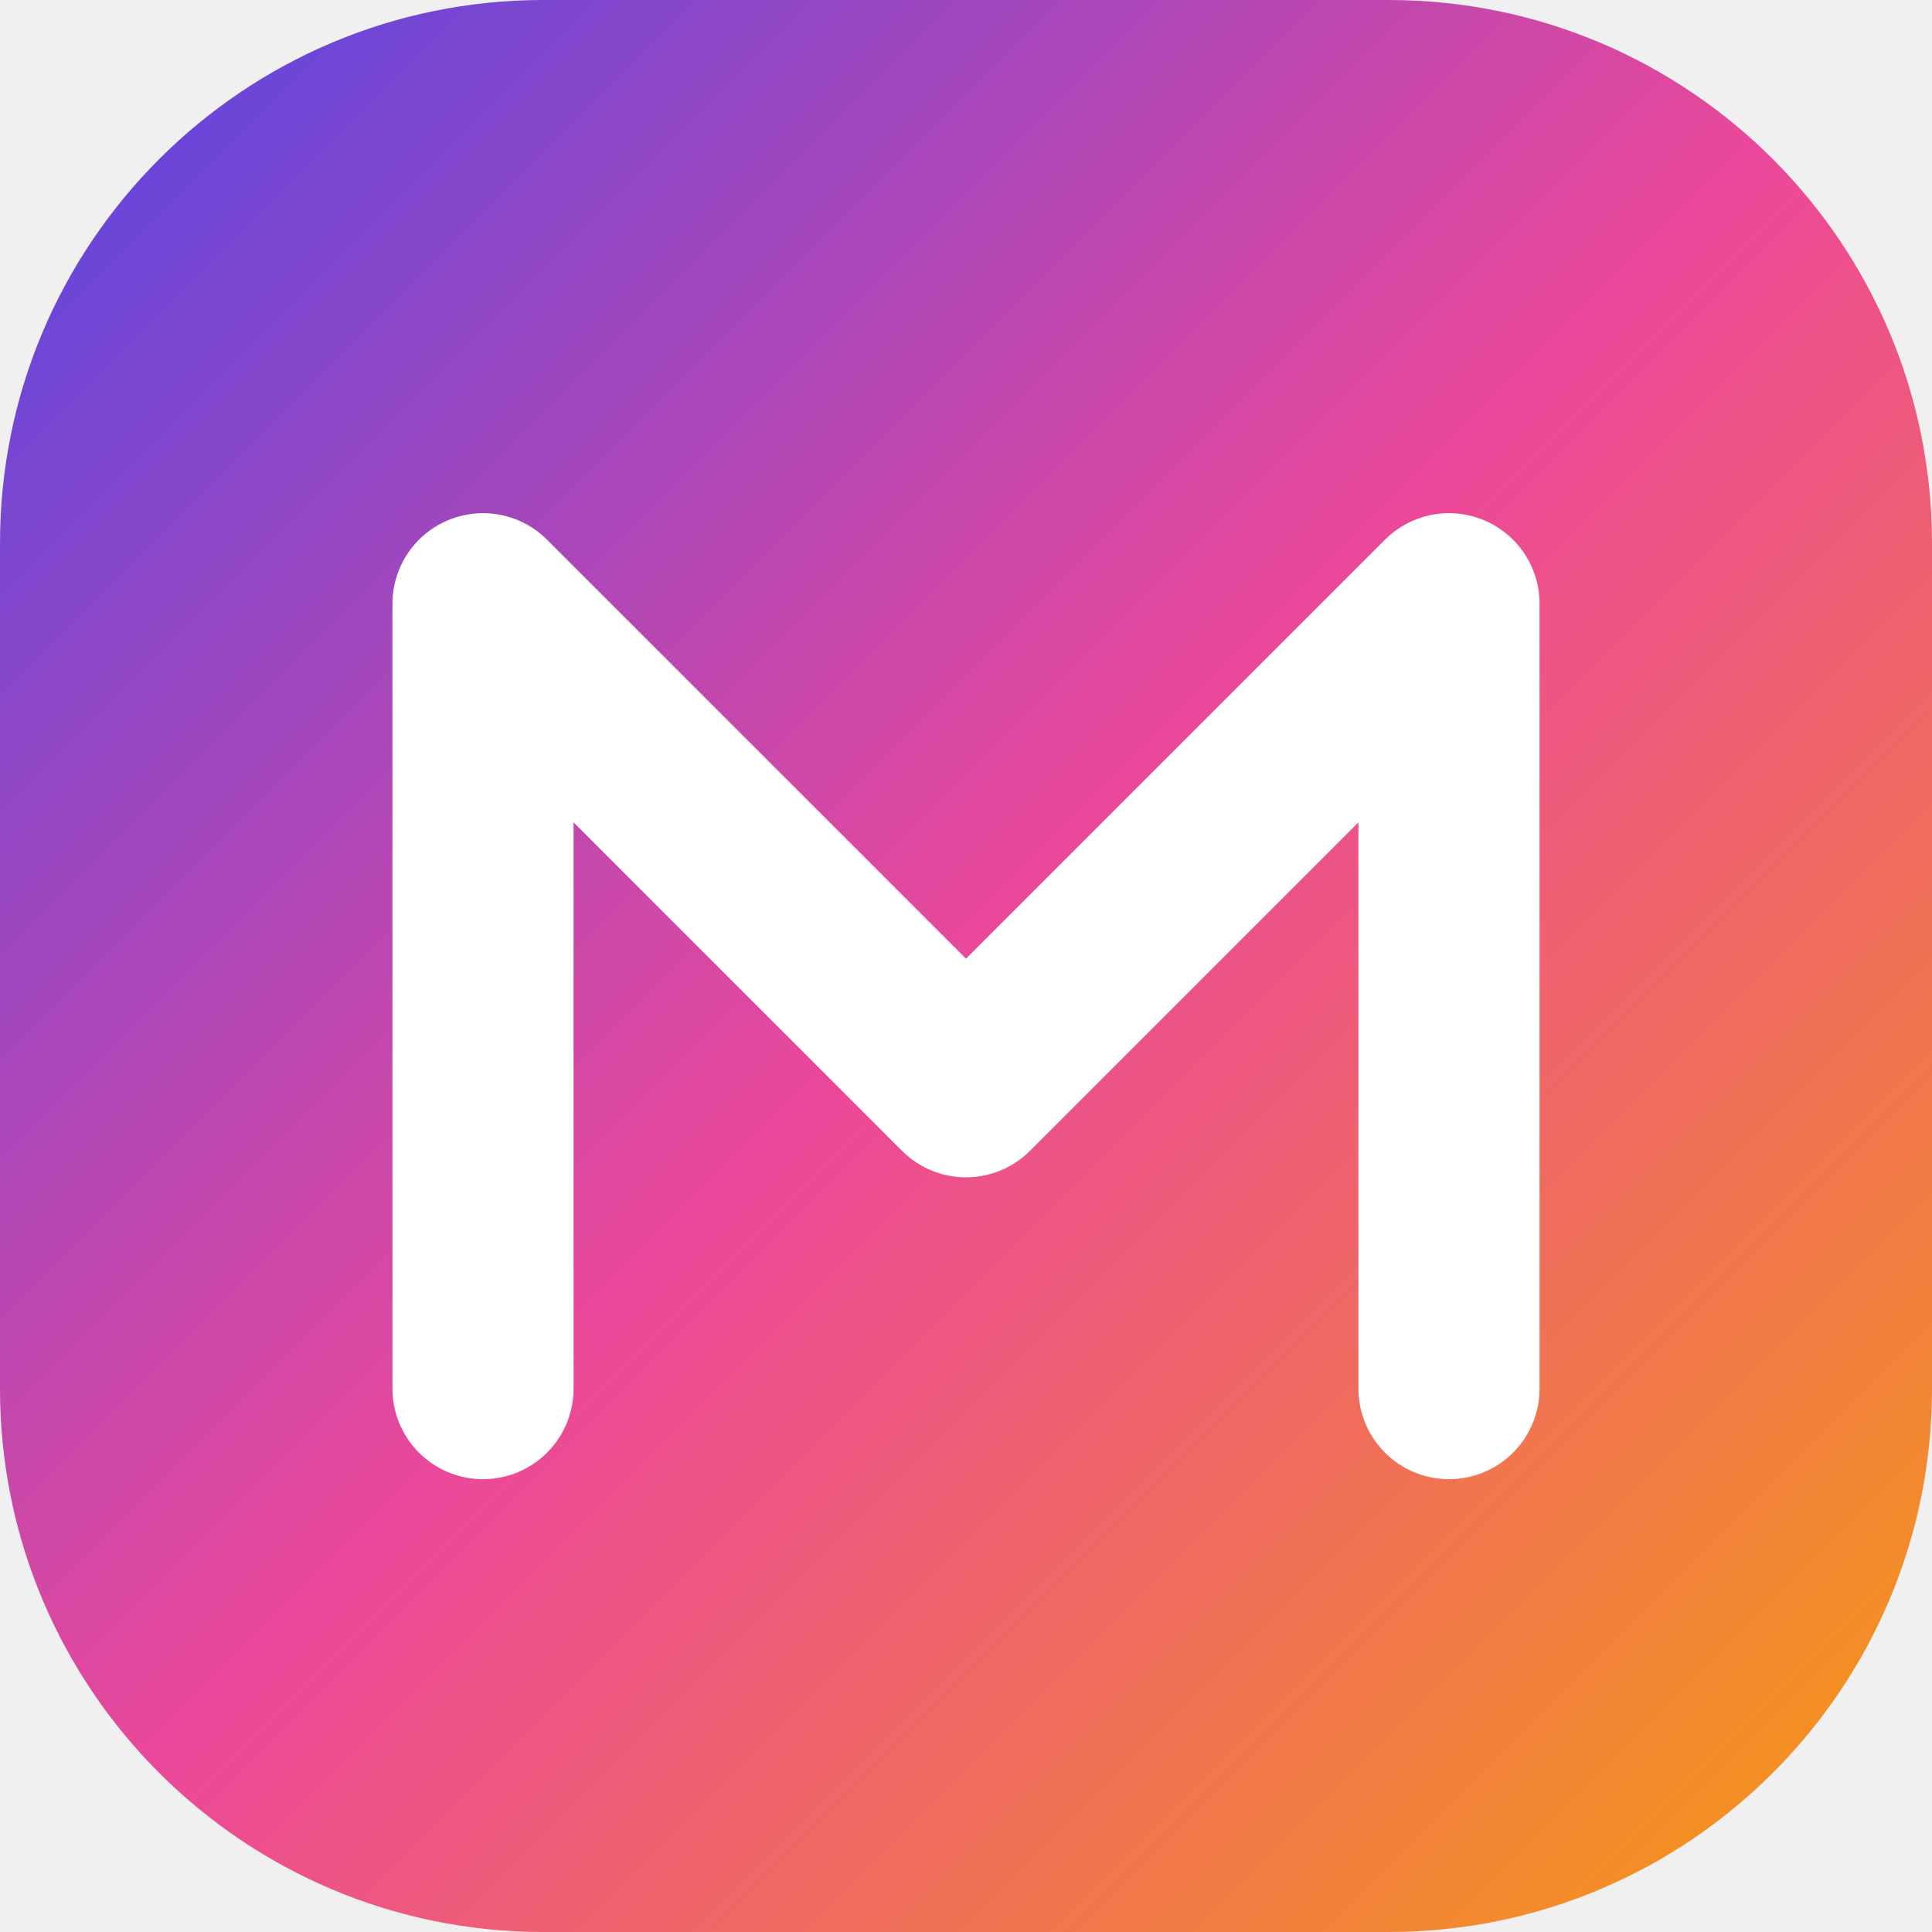
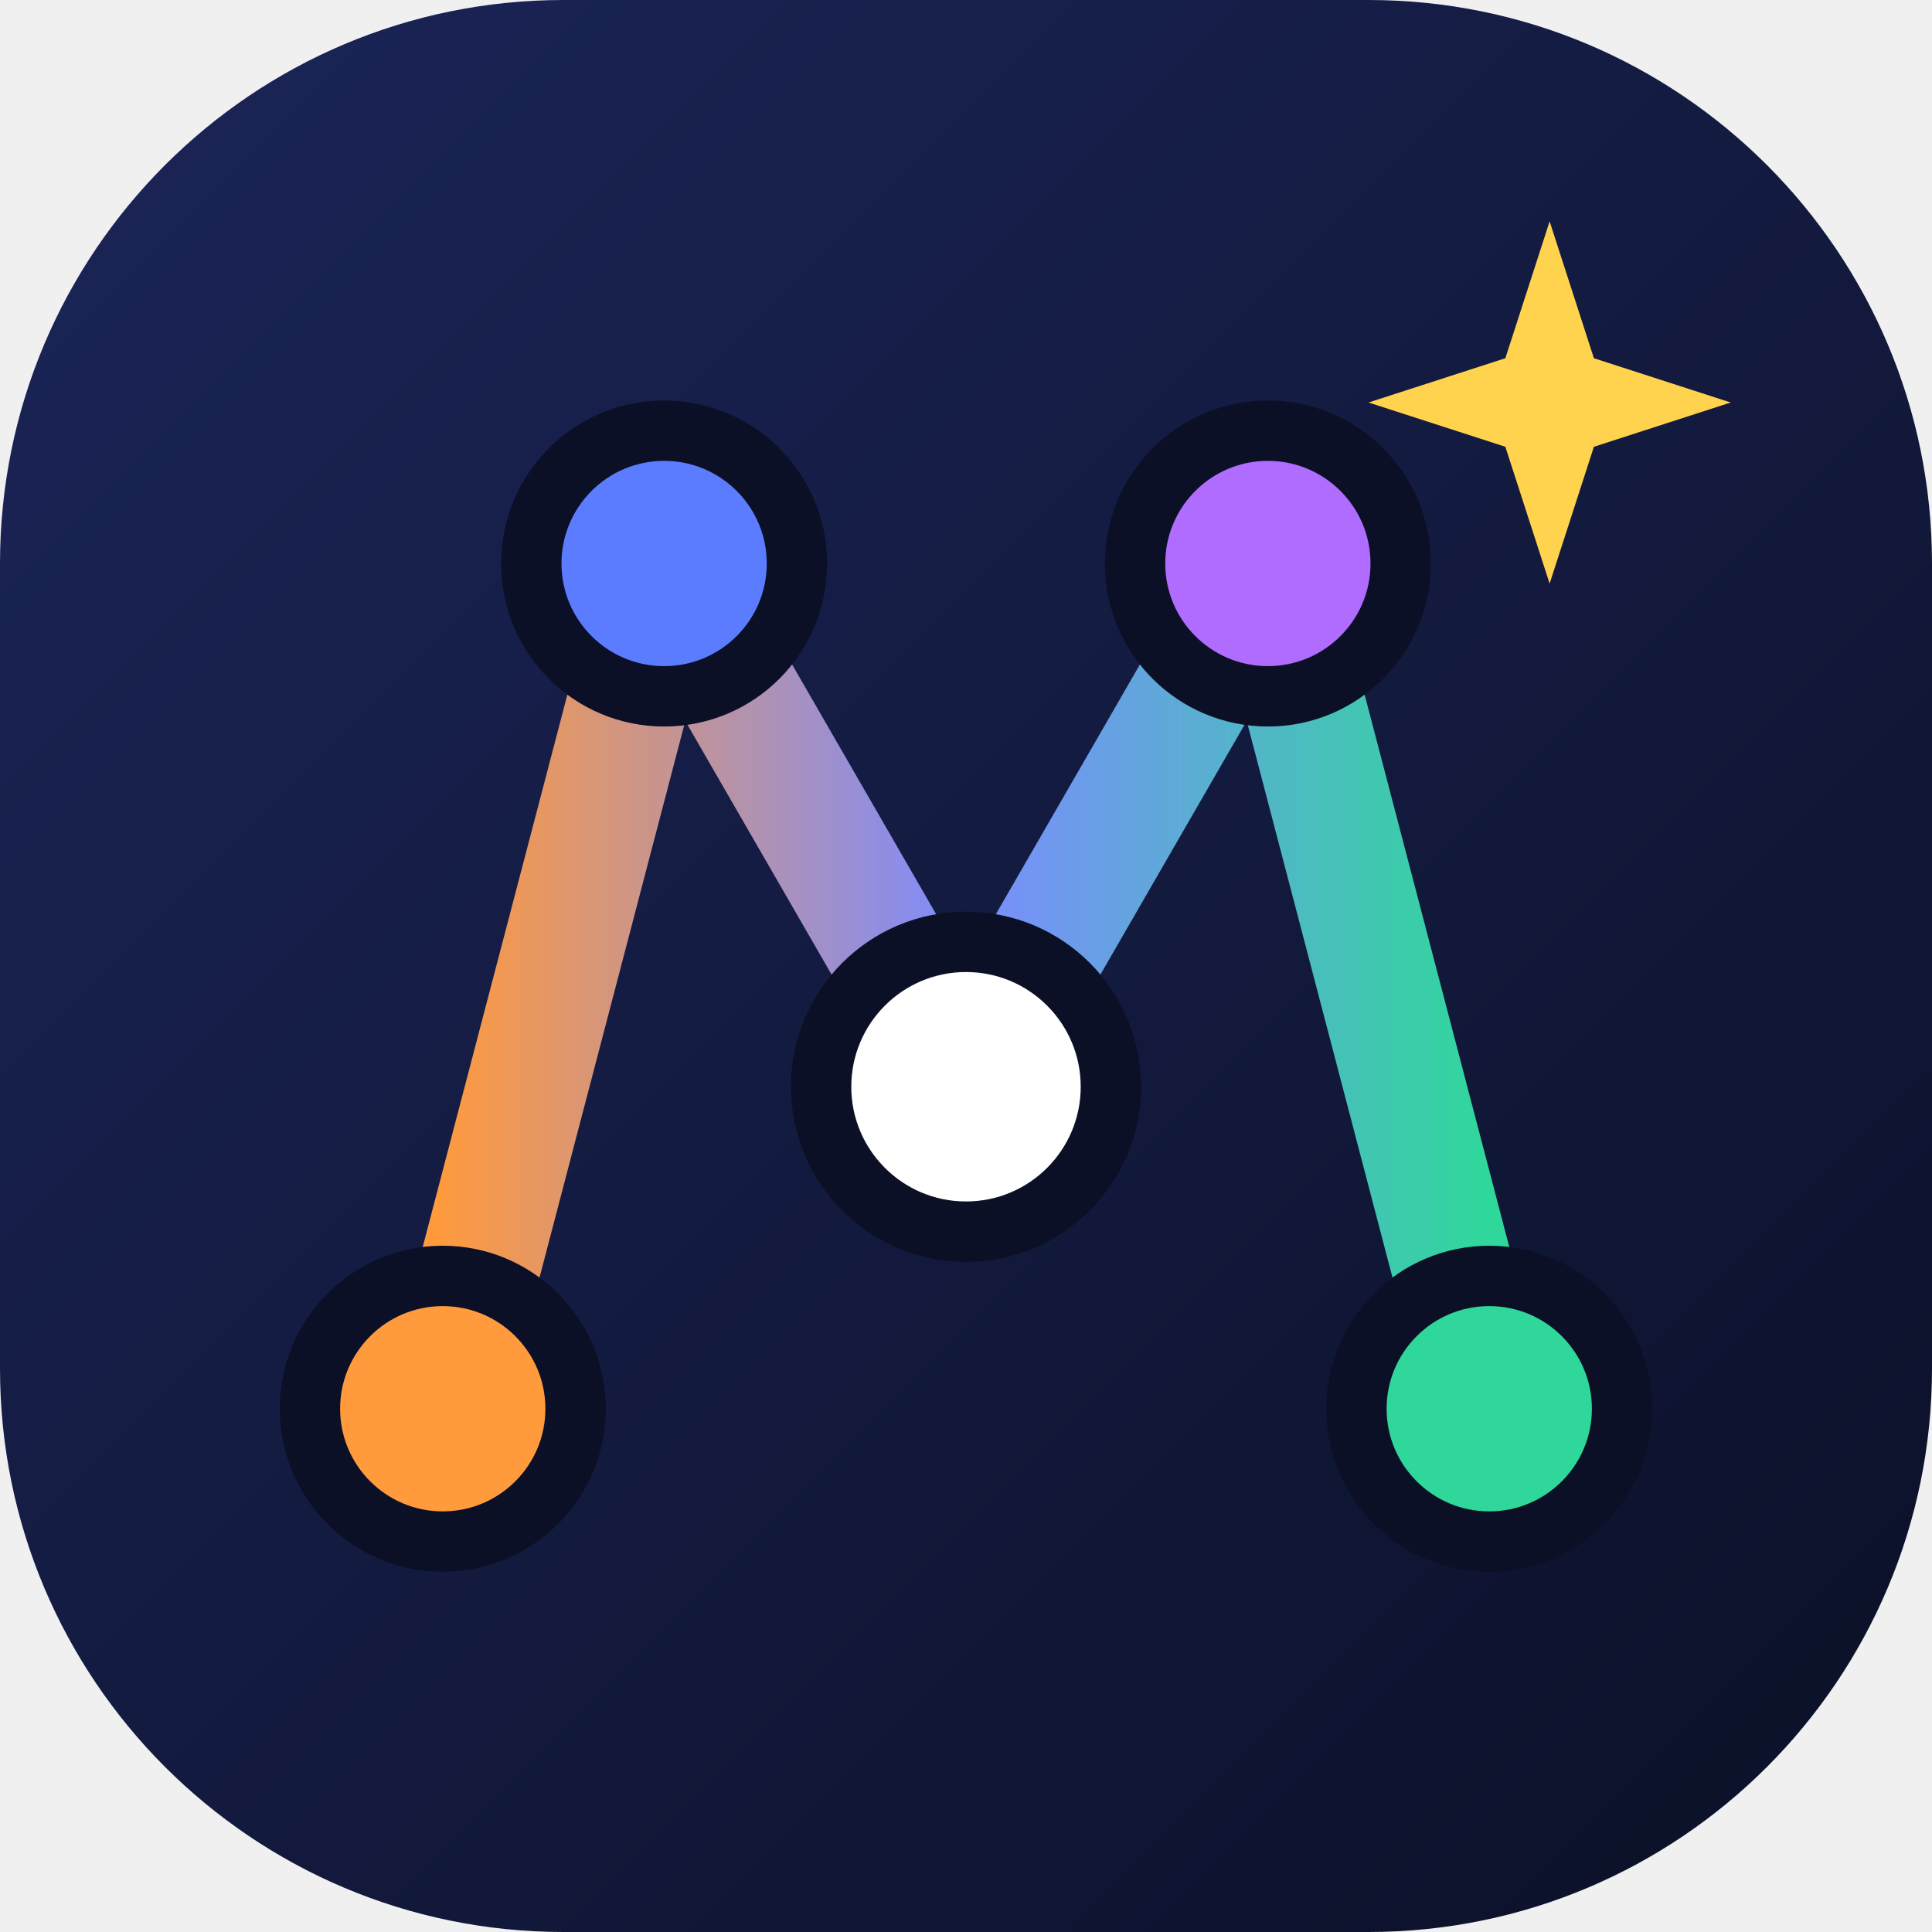
- <svg xmlns="http://www.w3.org/2000/svg" viewBox="0 0 64 64">
+ <svg xmlns="http://www.w3.org/2000/svg" viewBox="0 0 48 48">
  <defs>
-     <linearGradient id="g" x1="0" y1="0" x2="1" y2="1">
-       <stop offset="0" stop-color="#4f46e5" />
-       <stop offset=".5" stop-color="#ec4899" />
-       <stop offset="1" stop-color="#f59e0b" />
+     <linearGradient id="b" x1="0" y1="0" x2="1" y2="1">
+       <stop offset="0" stop-color="#1b2559" />
+       <stop offset="1" stop-color="#0b1026" />
+     </linearGradient>
+     <linearGradient id="l" x1="0" y1="0" x2="1" y2="0">
+       <stop offset="0" stop-color="#ff9a3d" />
+       <stop offset=".5" stop-color="#7c8cff" />
+       <stop offset="1" stop-color="#2fd89a" />
    </linearGradient>
  </defs>
-   <rect width="64" height="64" rx="18" fill="url(#g)" />
-   <path d="M16 46V20l16 16 16-16v26" fill="none" stroke="#fff" stroke-width="6" stroke-linecap="round" stroke-linejoin="round" />
+   <rect width="48" height="48" rx="14" fill="url(#b)" />
+   <path d="M11 35 L16.5 14 L24 27 L31.5 14 L37 35" fill="none" stroke="url(#l)" stroke-width="3" stroke-linecap="round" stroke-linejoin="round" />
+   <circle cx="11" cy="35" r="3.3" fill="#ff9a3d" stroke="#0b1026" stroke-width="1.5" />
+   <circle cx="16.5" cy="14" r="3.3" fill="#5b7cff" stroke="#0b1026" stroke-width="1.5" />
+   <circle cx="24" cy="27" r="3.6" fill="#fff" stroke="#0b1026" stroke-width="1.5" />
+   <circle cx="31.5" cy="14" r="3.3" fill="#b06bff" stroke="#0b1026" stroke-width="1.5" />
+   <circle cx="37" cy="35" r="3.3" fill="#2fd89a" stroke="#0b1026" stroke-width="1.5" />
+   <path d="M38.5 5.5 L39.6 8.9 L43 10 L39.6 11.1 L38.5 14.5 L37.4 11.1 L34 10 L37.4 8.9 Z" fill="#ffd34d" />
</svg>
